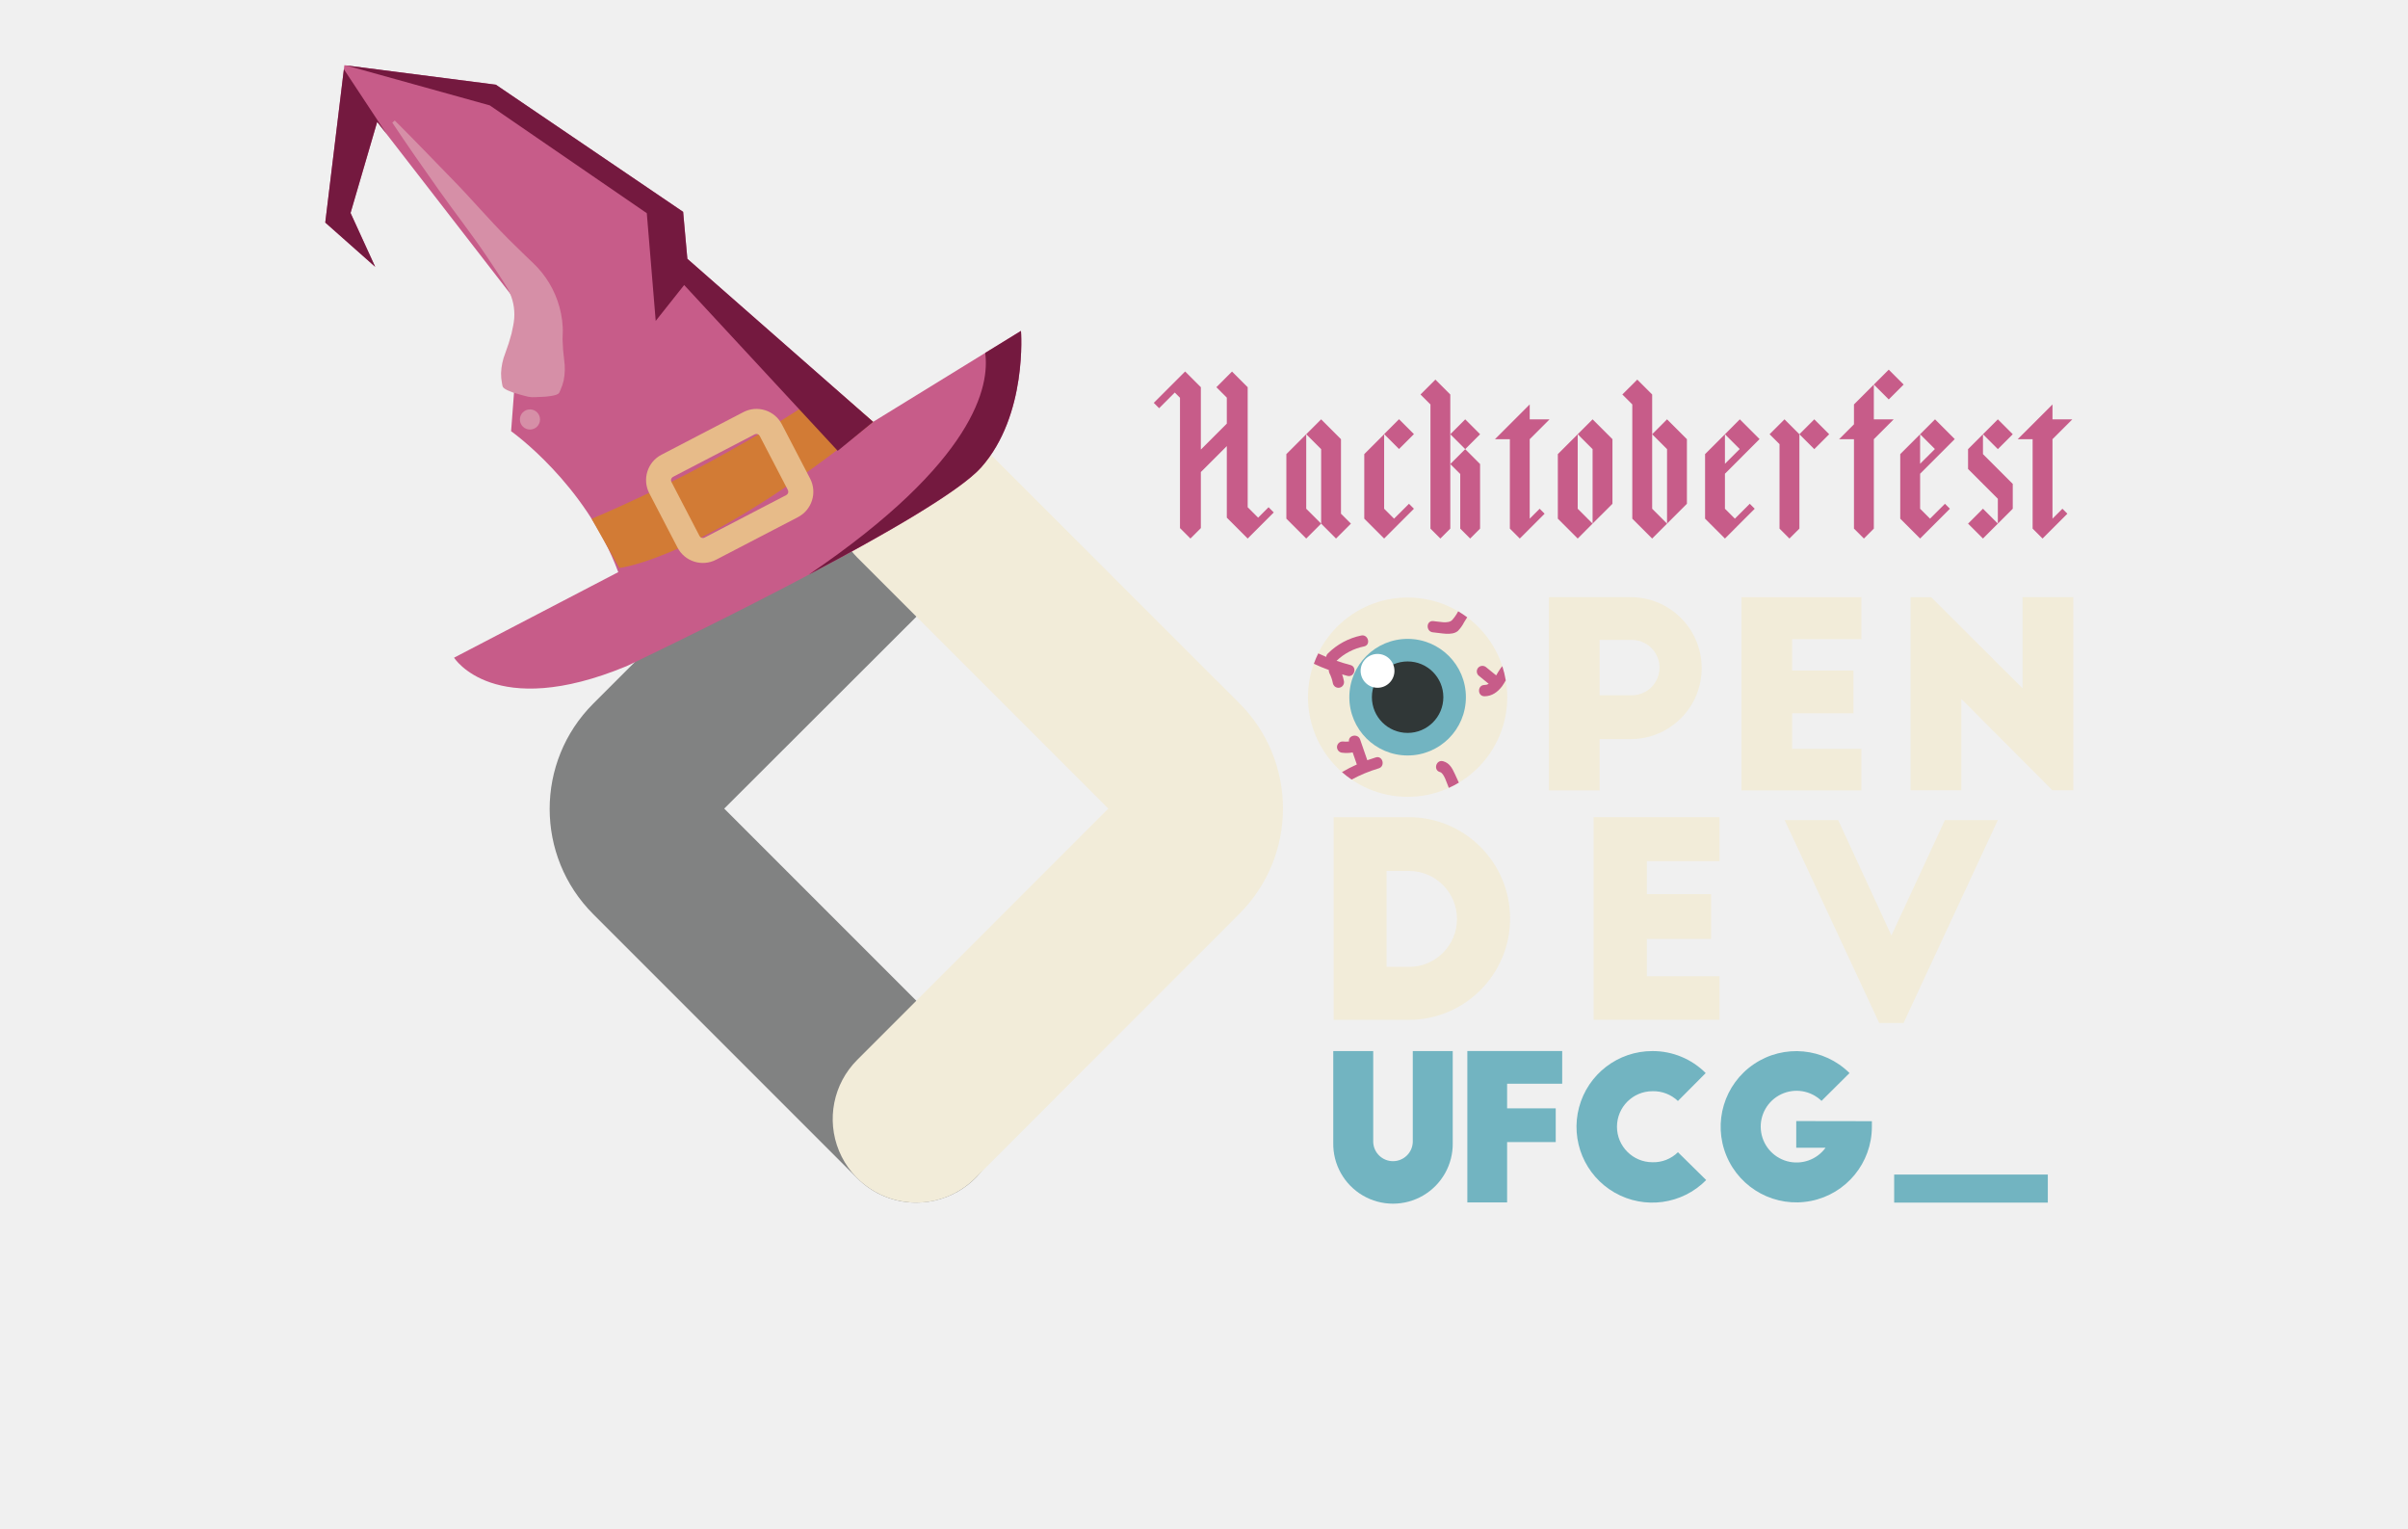
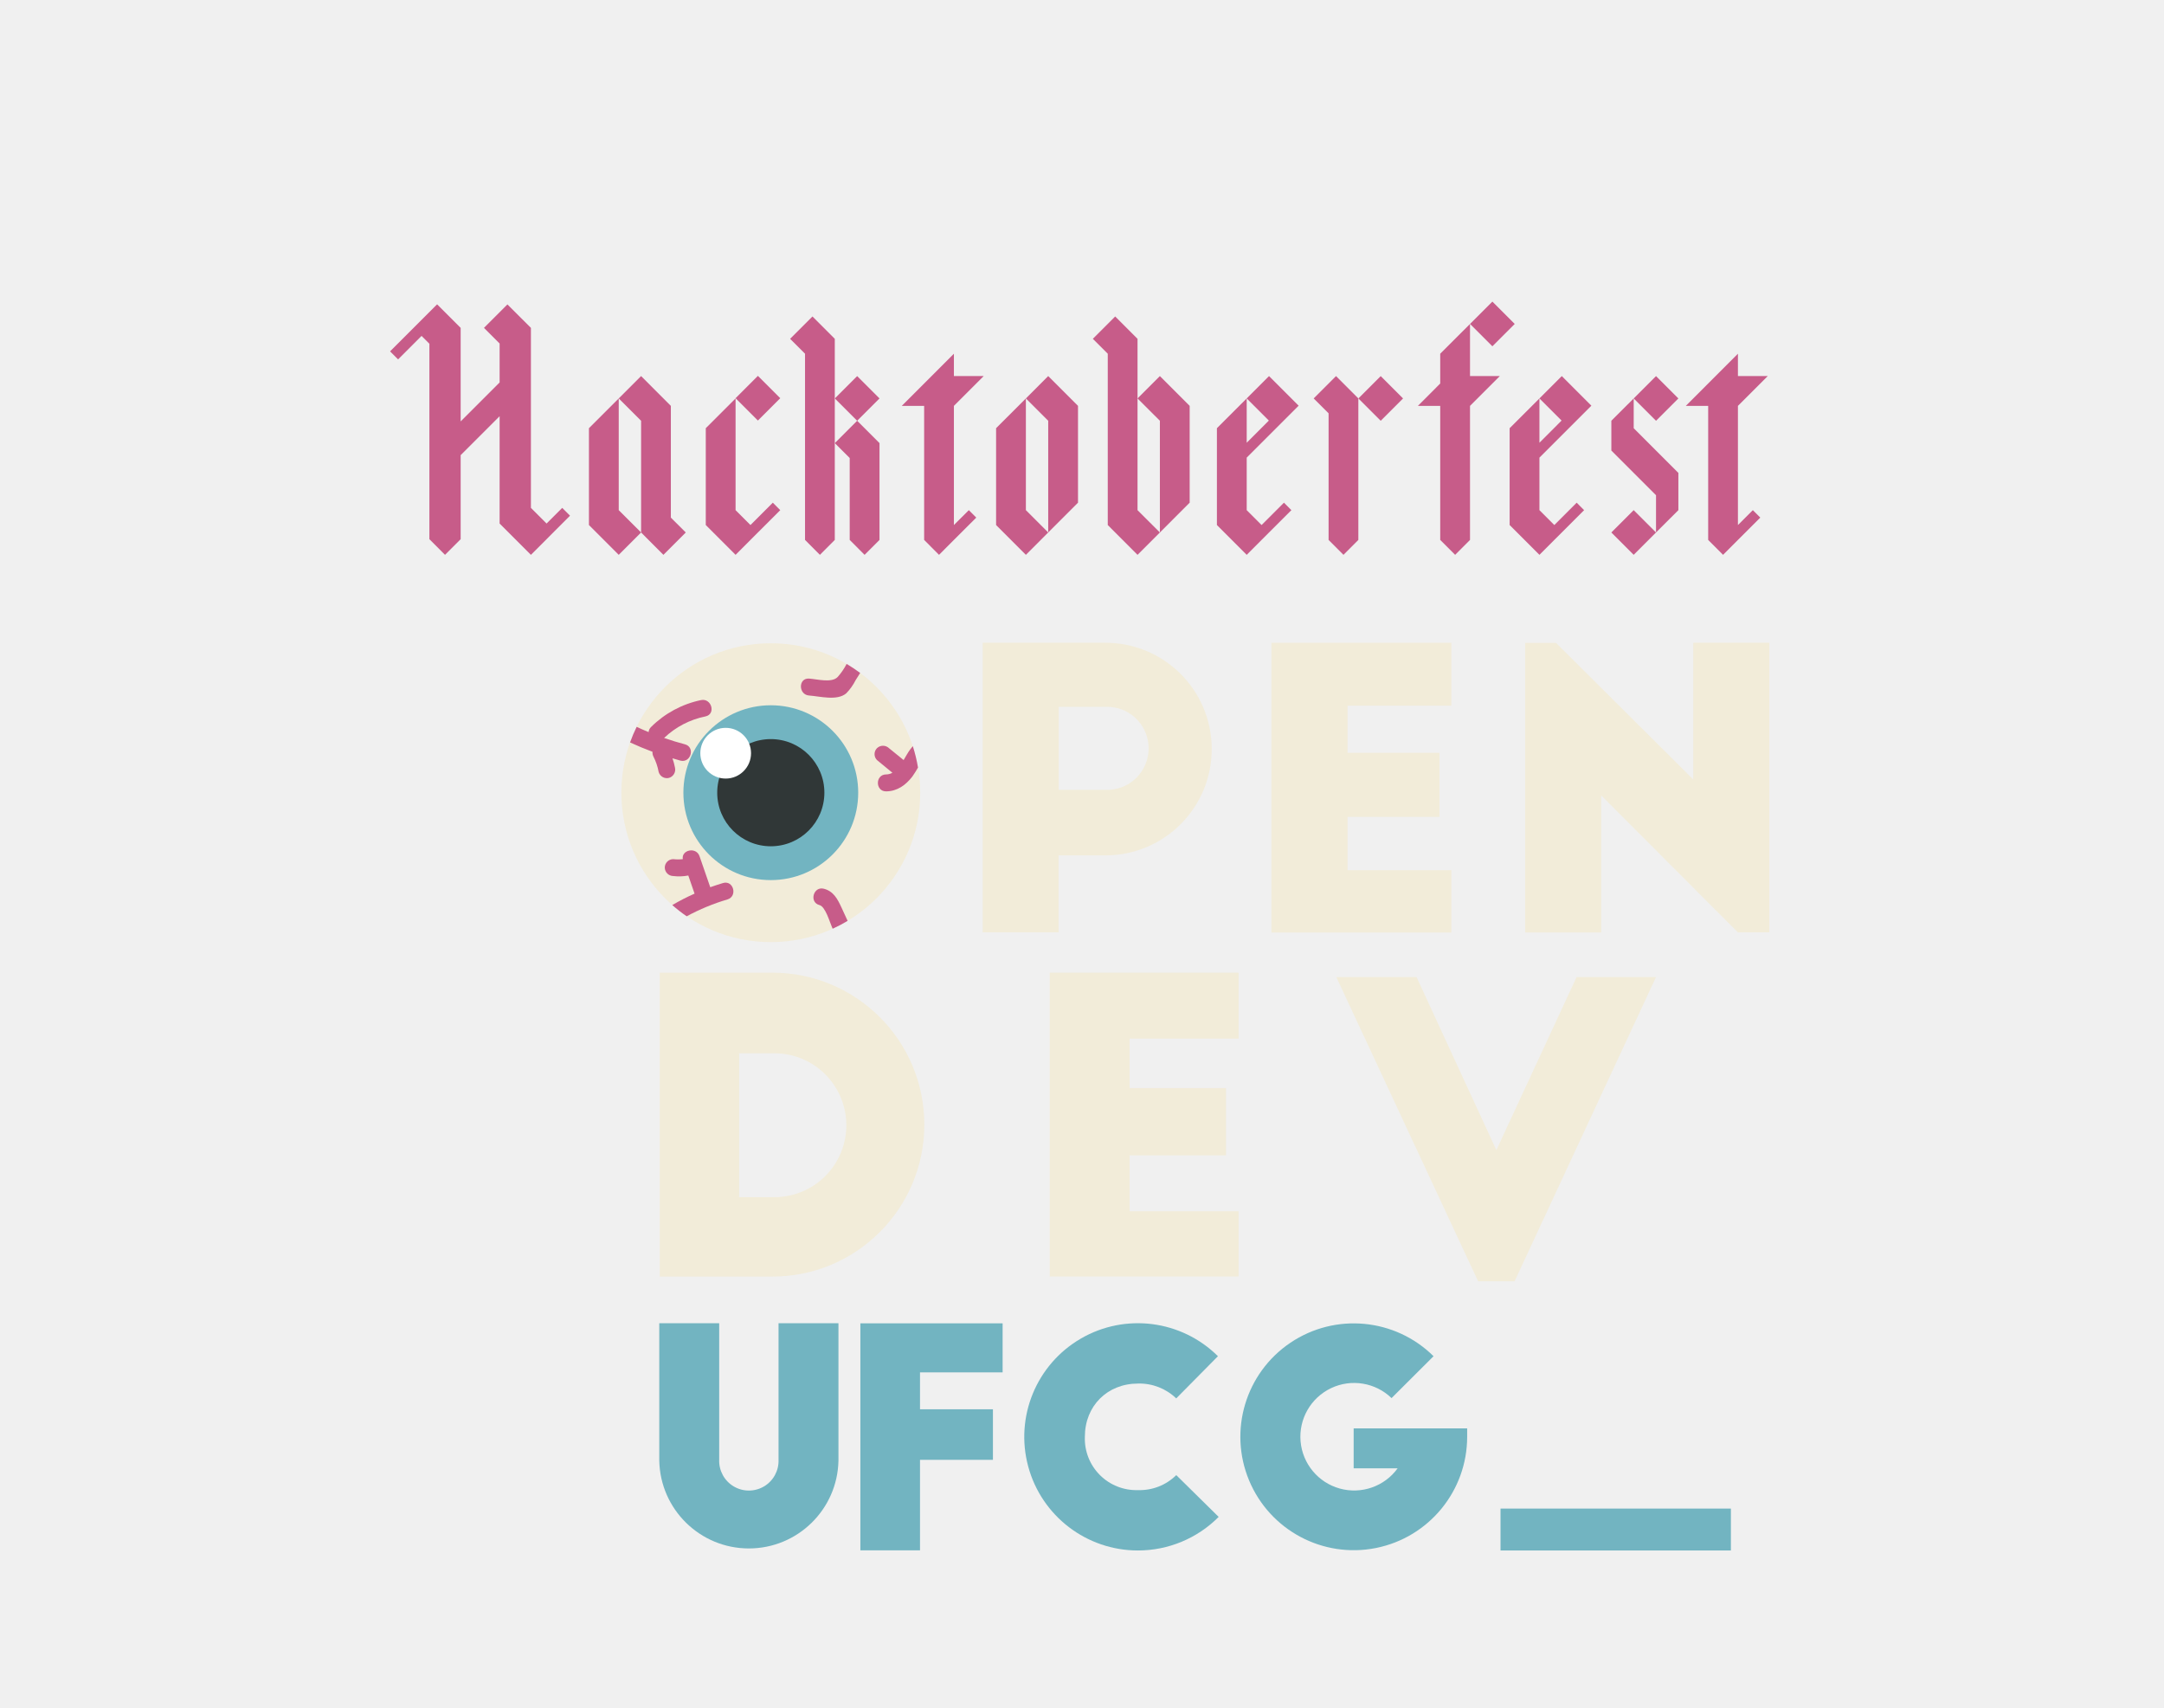
- <svg xmlns="http://www.w3.org/2000/svg" id="Camada_1" data-name="Camada 1" viewBox="0 0 985.39 625.26">
+ <svg xmlns="http://www.w3.org/2000/svg" id="Camada_1" data-name="Camada 1" viewBox="0 0 590.44 465.83">
  <defs>
-     <style>.cls-1{fill:#f2ecd9;}.cls-2{fill:#72b4c1;}.cls-3{fill:#303737;}.cls-4{fill:#fff;}.cls-5{fill:#c75c89;}.cls-6{fill:#818282;}.cls-7{fill:#d27b35;}.cls-8{fill:#74193f;}.cls-9{fill:#e7bb89;}.cls-10{fill:#d68fa7;}</style>
+     <style>.cls-1{fill:#f2ecd9;}.cls-2{fill:#72b4c1;}.cls-3{fill:#303737;}.cls-4{fill:#fff;}.cls-5{fill:#c75c89;}</style>
  </defs>
-   <circle class="cls-1" cx="576.02" cy="285.22" r="40.77" />
-   <circle class="cls-2" cx="576.02" cy="285.22" r="23.85" />
-   <circle class="cls-3" cx="576.02" cy="285.22" r="14.62" />
-   <circle class="cls-4" cx="563.71" cy="274.45" r="6.92" />
-   <path class="cls-5" d="M614.77,272.53c-.24.27-.47.55-.69.85a33.22,33.22,0,0,0-1.82,2.93l-4-3.25a2.37,2.37,0,0,0-3.26,0,2.32,2.32,0,0,0,0,3.26l4.21,3.45a3.48,3.48,0,0,1-1.72.46c-3,0-3,4.64,0,4.62s5.34-1.69,7.16-4.06a26.44,26.44,0,0,0,1.53-2.44A41.58,41.58,0,0,0,614.77,272.53Z" />
-   <path class="cls-5" d="M595.29,316.5c-1.07-2.3-2.16-4.39-4.77-5.08-2.88-.76-4.11,3.69-1.23,4.45,1.66.44,2.81,4.7,3.45,6.09l.17.36a40.31,40.31,0,0,0,4.07-2.13C596.42,319,595.86,317.73,595.29,316.5Z" />
-   <path class="cls-5" d="M563,309.86c-1.18.36-2.34.74-3.48,1.15q-1.47-4.25-2.93-8.47c-.92-2.65-5-1.7-4.56.8a11,11,0,0,1-2.62,0,2.32,2.32,0,0,0-2.3,2.31,2.36,2.36,0,0,0,2.3,2.31,13.55,13.55,0,0,0,4.12-.14l1.71,4.93a58.09,58.09,0,0,0-6.08,3.13,41.29,41.29,0,0,0,3.93,3.05,58.76,58.76,0,0,1,11.13-4.6C567,313.46,565.83,309,563,309.86Z" />
-   <path class="cls-5" d="M557,260a27.12,27.12,0,0,0-13.62,7.35,2.1,2.1,0,0,0-.67,1.39c-1.1-.45-2.18-.93-3.26-1.43a39.65,39.65,0,0,0-1.8,4.24c2,.93,4,1.79,6.12,2.55a2.53,2.53,0,0,0,.25,1.29,15.36,15.36,0,0,1,1.43,4.22,2.31,2.31,0,1,0,4.45-1.23,17.61,17.61,0,0,0-.68-2.49c.72.2,1.43.44,2.16.62,2.88.74,4.11-3.71,1.23-4.45-1.93-.49-3.81-1.09-5.67-1.72a22.79,22.79,0,0,1,11.29-5.89C561.11,263.8,559.88,259.35,557,260Z" />
-   <path class="cls-5" d="M596.71,250.09a17.36,17.36,0,0,1-2.44,3.55c-1.62,1.7-5.56.61-7.8.45-3-.21-3,4.41,0,4.61s7.63,1.53,10.13-.58a14.47,14.47,0,0,0,2.55-3.58c.41-.67.83-1.34,1.25-2A41.3,41.3,0,0,0,596.71,250.09Z" />
-   <path class="cls-6" d="M374.94,492a34,34,0,0,1-24.17-10l-108-108a60.91,60.91,0,0,1,0-86.14l108-108a34.19,34.19,0,0,1,48.35,48.35L296.36,330.81,399.12,433.57A34.2,34.2,0,0,1,374.94,492Z" />
-   <path class="cls-1" d="M374.94,492a34.2,34.2,0,0,1-24.17-58.38L453.53,330.81,350.77,228.05a34.19,34.19,0,0,1,48.35-48.35l108.05,108a60.91,60.91,0,0,1,0,86.14l-108,108.05A34.05,34.05,0,0,1,374.94,492ZM458.81,336.1h0Z" />
-   <path class="cls-1" d="M633.83,244.31h33.29a29,29,0,0,1,.42,58.05H654.59v21H633.83Zm20.76,40.14h12.85a11.33,11.33,0,1,0,0-22.65H654.59Z" />
-   <path class="cls-1" d="M712.63,244.31h49.09v17.17H733.38v12.85h25.08v17.49H733.38v14.54h28.34v17H712.63Z" />
-   <path class="cls-1" d="M839.89,323.32l-37.29-37.4v37.4H781.84v-79h8.43l37.4,37.29V244.31h20.75v79Z" />
-   <path class="cls-1" d="M545.75,334.31h30.74a41.46,41.46,0,1,1,0,82.92H545.75Zm21.67,61.25h9.18a19.62,19.62,0,1,0,0-39.24h-9.18Z" />
-   <path class="cls-1" d="M652.13,334.31h51.52v18H673.91v13.48h26.31v18.36H673.91v15.25h29.74v17.8H652.13Z" />
-   <path class="cls-1" d="M817.55,335.51l-38.59,83H769l-38.69-83h21.89L774,382.72l21.89-47.21Z" />
-   <path class="cls-2" d="M775.12,480.52H838V492H775.12Z" />
-   <path class="cls-2" d="M578.13,467.23a8.1,8.1,0,0,1-16.19,0V430H545.59v37.49a24.45,24.45,0,1,0,48.89,0V430H578.13Z" />
-   <polygon class="cls-2" points="600.46 491.92 616.73 491.92 616.73 467.23 636.63 467.23 636.63 453.44 616.73 453.44 616.73 443.36 639.27 443.36 639.27 429.98 600.46 429.98 600.46 491.92" />
-   <path class="cls-2" d="M676.22,475.48a14.53,14.53,0,1,1,0-29.06,14.49,14.49,0,0,1,10.41,4L698,439a30.61,30.61,0,0,0-21.8-9,31,31,0,1,0,22,52.77l-11.56-11.39A14.22,14.22,0,0,1,676.22,475.48Z" />
-   <path class="cls-2" d="M735.05,458.64v10.9h12a14.67,14.67,0,1,1-1.66-19.16L756.85,439A30.94,30.94,0,1,0,766,461v-2.31Z" />
-   <polygon class="cls-5" points="634.11 171.55 625.98 171.55 625.98 165.46 611.76 179.68 617.86 179.68 617.86 216.26 621.92 220.32 625.98 216.26 632.08 210.16 630.05 208.13 625.98 212.19 625.98 179.68 634.11 171.55" />
-   <polygon class="cls-5" points="766.8 165.46 766.8 165.46 766.8 157.33 758.67 165.46 758.67 173.59 752.58 179.68 758.67 179.68 758.67 216.26 762.74 220.32 766.8 216.26 766.8 179.68 774.93 171.55 766.8 171.55 766.8 165.46" />
-   <rect class="cls-5" x="768.59" y="153.02" width="8.62" height="8.62" transform="translate(115.13 592.6) rotate(-45)" />
-   <polygon class="cls-5" points="676.09 177.65 676.09 171.55 676.09 161.39 669.99 155.3 663.89 161.39 667.96 165.46 667.96 212.19 676.09 220.32 682.18 214.22 676.09 208.13 676.09 177.65" />
-   <polygon class="cls-5" points="676.09 177.65 682.18 183.75 682.18 214.22 690.31 206.1 690.31 179.68 682.18 171.55 676.09 177.65" />
-   <polygon class="cls-5" points="514.84 211.78 510.57 207.51 510.57 201.11 510.57 169.08 510.57 160.54 510.57 158.41 504.16 152 497.76 158.41 502.03 162.68 502.03 173.3 491.41 183.92 491.41 169.08 491.41 158.41 485 152 484.98 152.03 484.95 152 472.14 164.81 474.33 167 480.73 160.59 482.87 162.73 482.87 216.05 487.14 220.32 491.41 216.05 491.41 193.12 502.03 182.5 502.03 201.11 502.03 211.78 510.57 220.32 514.84 216.05 516.97 213.92 521.24 209.65 519.11 207.51 514.84 211.78" />
-   <polygon class="cls-5" points="839.91 212.19 839.91 179.68 848.03 171.55 839.91 171.55 839.91 165.46 825.68 179.68 831.78 179.68 831.78 216.26 835.84 220.32 839.91 216.26 846 210.16 843.97 208.13 839.91 212.19" />
-   <polygon class="cls-5" points="645.62 177.65 637.49 185.78 637.49 212.19 645.62 220.32 651.71 214.22 645.62 208.13 645.62 177.65" />
-   <polygon class="cls-5" points="645.62 177.65 651.71 183.75 651.71 214.22 659.84 206.1 659.84 179.68 651.71 171.55 645.62 177.65" />
-   <polygon class="cls-5" points="720.04 179.63 711.96 171.55 705.87 177.65 711.91 183.7 705.87 189.74 705.87 177.65 697.74 185.78 697.74 212.19 705.87 220.32 709.93 216.26 711.96 214.22 718.06 208.13 716.03 206.1 709.93 212.19 705.87 208.13 705.87 193.81 720.04 179.63" />
-   <polygon class="cls-5" points="534.53 177.65 526.4 185.78 526.4 212.19 534.53 220.32 540.63 214.22 534.53 208.13 534.53 177.65" />
-   <polygon class="cls-5" points="548.75 179.68 540.63 171.55 534.53 177.65 540.63 183.75 540.63 214.22 546.72 220.32 552.82 214.22 548.75 210.16 548.75 179.68" />
-   <polygon class="cls-5" points="570.47 212.19 566.41 208.13 566.41 177.65 558.28 185.78 558.28 212.19 566.41 220.32 570.47 216.26 572.5 214.22 578.6 208.13 576.57 206.1 570.47 212.19" />
-   <rect class="cls-5" x="568.19" y="173.28" width="8.62" height="8.62" transform="translate(42.11 456.84) rotate(-45)" />
-   <rect class="cls-5" x="595.27" y="173.34" width="8.62" height="8.62" transform="translate(50 476) rotate(-45)" />
-   <polygon class="cls-5" points="597.55 193.91 597.55 216.26 601.61 220.32 605.67 216.26 605.67 189.84 599.58 183.75 593.48 189.84 597.55 193.91" />
-   <polygon class="cls-5" points="593.48 171.55 593.48 161.39 587.39 155.3 581.29 161.39 585.36 165.46 585.36 216.26 589.42 220.32 593.48 216.26 593.48 189.84 593.48 177.65 593.48 171.55" />
-   <polygon class="cls-5" points="785.74 177.65 791.79 183.7 785.74 189.74 785.74 177.65 777.61 185.78 777.61 212.19 785.74 220.32 789.8 216.26 791.84 214.22 797.93 208.13 795.9 206.1 789.8 212.19 785.74 208.13 785.74 193.81 799.91 179.63 791.84 171.55 785.74 177.65" />
-   <rect class="cls-5" x="738.12" y="173.34" width="8.62" height="8.62" transform="translate(91.84 577.01) rotate(-45)" />
-   <polygon class="cls-5" points="724.14 177.65 728.21 181.71 728.21 187.81 728.21 193.91 728.21 216.26 732.27 220.32 736.34 216.26 736.34 193.91 736.34 187.81 736.34 177.65 730.24 171.55 724.14 177.65" />
-   <rect class="cls-5" x="807.15" y="209.91" width="8.62" height="8.62" transform="translate(86.19 636.53) rotate(-45)" />
-   <rect class="cls-5" x="813.24" y="173.34" width="8.62" height="8.62" transform="translate(113.84 630.13) rotate(-45)" />
-   <polygon class="cls-5" points="805.36 183.75 805.36 191.87 817.55 204.06 817.55 214.22 823.65 208.13 823.65 197.97 822.63 196.95 817.55 191.87 811.46 185.78 811.46 177.65 805.36 183.75" />
-   <path class="cls-5" d="M417.8,135.37l-60.51,37.22-76-66.71-1.73-19.21-76.64-52-62-8-7.81,64.38,20.42,18.1-10.08-22,10.9-37.27L213,125.58l-3.85,50.83S239.64,197.9,253,234.06l-67.19,35s16.28,26,70.64,3.45c0,0,125.9-59.75,145-81.2S417.8,135.37,417.8,135.37Z" />
-   <path class="cls-7" d="M340.67,158.26s-40.62,29.46-98.57,54l11.34,20.1S287.5,229,357.29,172.59Z" />
-   <polygon class="cls-8" points="342.8 184.44 279.97 116.61 268.33 131.28 264.68 87.22 200.42 43.11 141.6 26.76 202.9 34.64 279.54 86.67 281.27 105.88 357.29 172.59 342.8 184.44" />
-   <polygon class="cls-8" points="158.21 54.82 154.35 49.84 143.45 87.11 153.53 109.15 133.1 91.05 140.72 28.33 158.21 54.82" />
-   <path class="cls-8" d="M403.15,144.38l14.65-9s2.77,34.46-16.36,55.9C392.74,201,362,218.68,331,235.05,399.38,188.63,405,157.65,403.15,144.38Z" />
-   <path class="cls-9" d="M326.51,211.58,293,229a11.7,11.7,0,0,1-15.76-5l-11.55-22.21a11.7,11.7,0,0,1,5-15.76l33.51-17.43a11.69,11.69,0,0,1,15.76,5l11.56,22.21A11.7,11.7,0,0,1,326.51,211.58Zm-51.14-16.47a1.52,1.52,0,0,0-.64,2l11.55,22.21a1.51,1.51,0,0,0,2,.63l33.51-17.43a1.52,1.52,0,0,0,.64-2l-11.56-22.21a1.51,1.51,0,0,0-2-.63Z" />
-   <path class="cls-10" d="M161.54,49.3c7.94,7.84,15.59,15.93,23.39,23.88s15,16.45,22.85,24.34l6,5.89,3,2.9c1.05,1,1.93,1.77,3.21,3.16a39,39,0,0,1,9.6,18.87,35.81,35.81,0,0,1,.68,5.49,23.44,23.44,0,0,1,0,2.78l-.06,2.23a78.51,78.51,0,0,0,.66,8.46,24.65,24.65,0,0,1-.21,8.36,20.66,20.66,0,0,1-1.36,4c-.39.65-.22,1.37-1.8,1.88a8.91,8.91,0,0,1-1.48.36c-.61.1-1.12.21-2,.29l-1.21.12-1.61.07c-1.06.05-2.05.11-3.6.11l-1.41-.17c-1.51-.35-2.46-.63-3.48-.92l-1.55-.45L210,160.6a19,19,0,0,1-1.88-.74,9.37,9.37,0,0,1-1.36-.69c-1.42-.86-1.09-1.52-1.32-2.25a20.49,20.49,0,0,1-.4-4.24,24.63,24.63,0,0,1,1.72-8.18,78.83,78.83,0,0,0,2.58-8.08l.68-3.28a23.8,23.8,0,0,0,.4-2.83A21.62,21.62,0,0,0,208,118.57c-.4-.81-1.33-2.18-2-3.31l-2.27-3.52-4.65-7c-6.26-9.24-13.13-18-19.55-27.06s-12.81-18.22-19-27.51Z" />
-   <circle class="cls-10" cx="216.87" cy="171.61" r="4.12" />
+   <circle class="cls-1" cx="210.31" cy="216.26" r="40.77" />
+   <circle class="cls-2" cx="210.31" cy="216.26" r="23.85" />
+   <circle class="cls-3" cx="210.31" cy="216.26" r="14.62" />
+   <circle class="cls-4" cx="198" cy="205.49" r="6.92" />
+   <path class="cls-5" d="M249.06,203.57c-.24.27-.47.56-.69.85-.6.79-1.18,1.87-1.82,2.94l-4-3.25a2.36,2.36,0,0,0-3.26,0,2.31,2.31,0,0,0,0,3.26l4.2,3.45a3.52,3.52,0,0,1-1.71.46c-3,0-3,4.64,0,4.62s5.34-1.69,7.16-4.06a26.44,26.44,0,0,0,1.53-2.44A41.72,41.72,0,0,0,249.06,203.57Z" />
+   <path class="cls-5" d="M229.58,247.55c-1.07-2.3-2.16-4.4-4.78-5.08-2.87-.76-4.1,3.69-1.22,4.45,1.66.43,2.81,4.69,3.45,6.09l.17.36a40.39,40.39,0,0,0,4.07-2.14C230.71,250,230.15,248.78,229.58,247.55Z" />
+   <path class="cls-5" d="M197.27,240.91q-1.77.53-3.48,1.14-1.47-4.23-2.93-8.47c-.92-2.64-5-1.7-4.56.81a11.49,11.49,0,0,1-2.62,0,2.32,2.32,0,0,0-2.3,2.31,2.35,2.35,0,0,0,2.3,2.3,13.55,13.55,0,0,0,4.12-.14l1.71,4.94a58,58,0,0,0-6.08,3.12,41.39,41.39,0,0,0,3.93,3.06,58.11,58.11,0,0,1,11.13-4.6C201.33,244.5,200.12,240.05,197.27,240.91Z" />
+   <path class="cls-5" d="M191.26,191a27.18,27.18,0,0,0-13.62,7.34,2.14,2.14,0,0,0-.67,1.39c-1.1-.45-2.19-.93-3.26-1.43a39.81,39.81,0,0,0-1.8,4.25q3,1.39,6.12,2.55a2.55,2.55,0,0,0,.25,1.29,15.18,15.18,0,0,1,1.43,4.21,2.33,2.33,0,0,0,2.84,1.62,2.37,2.37,0,0,0,1.61-2.84,18.12,18.12,0,0,0-.68-2.5c.72.21,1.43.44,2.16.63,2.88.74,4.11-3.71,1.23-4.45-1.93-.5-3.81-1.09-5.67-1.73a22.85,22.85,0,0,1,11.29-5.88C195.4,194.84,194.17,190.39,191.26,191Z" />
+   <path class="cls-5" d="M231,181.13a17.44,17.44,0,0,1-2.44,3.56c-1.62,1.7-5.56.6-7.8.44-3-.2-2.95,4.41,0,4.62s7.63,1.52,10.13-.59a14.61,14.61,0,0,0,2.55-3.57c.41-.67.83-1.34,1.25-2A43.7,43.7,0,0,0,231,181.13Z" />
+   <path class="cls-1" d="M268.12,175.36h33.29a29,29,0,0,1,.42,58h-13v21H268.12Zm20.75,40.13h12.86a11.33,11.33,0,1,0,0-22.65H288.87Z" />
+   <path class="cls-1" d="M346.92,175.36H396v17.17H367.67v12.85h25.08v17.49H367.67v14.54H396v17H346.92Z" />
+   <path class="cls-1" d="M474.18,254.37,436.88,217v37.4H416.13v-79h8.43L462,212.65V175.36h20.75v79Z" />
+   <path class="cls-1" d="M180,265.36h30.74a41.46,41.46,0,1,1,0,82.92H180Zm21.67,61.25h9.18a19.63,19.63,0,1,0,0-39.25h-9.18Z" />
+   <path class="cls-1" d="M286.42,265.36h51.52v18H308.2v13.49h26.31v18.35H308.2v15.26h29.74v17.8H286.42Z" />
+   <path class="cls-1" d="M451.84,266.56l-38.59,83H403.3l-38.69-83H386.5l21.78,47.21,21.89-47.21Z" />
+   <path class="cls-2" d="M409.41,411.57h62.86V423H409.41Z" />
+   <path class="cls-2" d="M212.42,398.27a8.1,8.1,0,1,1-16.19,0V361H179.88v37.49a24.45,24.45,0,0,0,48.89,0V361H212.42Z" />
+   <polygon class="cls-2" points="234.75 422.96 251.02 422.96 251.02 398.27 270.92 398.27 270.92 384.48 251.02 384.48 251.02 374.41 273.56 374.41 273.56 361.03 234.75 361.03 234.75 422.96" />
+   <path class="cls-2" d="M310.51,406.53A14.05,14.05,0,0,1,296,392c0-8.43,6.11-14.54,14.53-14.54a14.45,14.45,0,0,1,10.4,4.05L332.31,370A31,31,0,1,0,310.51,423a31.05,31.05,0,0,0,22-9.16l-11.57-11.4A14.19,14.19,0,0,1,310.51,406.53Z" />
+   <path class="cls-2" d="M369.34,389.69v10.9h12a14.67,14.67,0,1,1-1.66-19.16L391.14,370a30.94,30.94,0,1,0,9.17,22v-2.31Z" />
+   <polygon class="cls-5" points="268.4 102.6 260.27 102.6 260.27 96.5 246.05 110.73 252.15 110.73 252.15 147.3 256.21 151.37 260.27 147.3 266.37 141.21 264.34 139.18 260.27 143.24 260.27 110.73 268.4 102.6" />
+   <polygon class="cls-5" points="401.09 96.5 401.09 96.5 401.09 88.38 392.96 96.5 392.96 104.63 386.87 110.73 392.96 110.73 392.96 147.3 397.03 151.37 401.09 147.3 401.09 110.73 409.22 102.6 401.09 102.6 401.09 96.5" />
+   <rect class="cls-5" x="402.88" y="84.07" width="8.62" height="8.62" transform="translate(56.77 313.81) rotate(-45)" />
+   <polygon class="cls-5" points="310.37 108.7 310.37 102.6 310.37 92.44 304.28 86.34 298.18 92.44 302.25 96.5 302.25 143.24 310.37 151.37 316.47 145.27 310.37 139.18 310.37 108.7" />
+   <polygon class="cls-5" points="310.37 108.7 316.47 114.79 316.47 145.27 324.6 137.14 324.6 110.73 316.47 102.6 310.37 108.7" />
+   <polygon class="cls-5" points="149.13 142.83 144.86 138.56 144.86 132.15 144.86 100.13 144.86 91.59 144.86 89.45 138.45 83.05 132.05 89.45 136.32 93.72 136.32 104.34 125.69 114.97 125.69 100.13 125.69 89.45 119.29 83.05 119.26 83.07 119.24 83.05 106.43 95.86 108.62 98.05 115.02 91.64 117.16 93.78 117.16 147.1 121.42 151.37 125.69 147.1 125.69 124.17 136.32 113.55 136.32 132.15 136.32 142.83 144.86 151.37 149.13 147.1 151.26 144.96 155.53 140.69 153.4 138.56 149.13 142.83" />
+   <polygon class="cls-5" points="474.19 143.24 474.19 110.73 482.32 102.6 474.19 102.6 474.19 96.5 459.97 110.73 466.07 110.73 466.07 147.3 470.13 151.37 474.19 147.3 480.29 141.21 478.26 139.18 474.19 143.24" />
+   <polygon class="cls-5" points="279.91 108.7 271.78 116.82 271.78 143.24 279.91 151.37 286 145.27 279.91 139.18 279.91 108.7" />
+   <polygon class="cls-5" points="279.91 108.7 286 114.79 286 145.27 294.13 137.14 294.13 110.73 286 102.6 279.91 108.7" />
+   <polygon class="cls-5" points="354.33 110.68 346.25 102.6 340.16 108.7 346.2 114.74 340.16 120.79 340.16 108.7 332.03 116.82 332.03 143.24 340.16 151.37 344.22 147.3 346.25 145.27 352.35 139.18 350.32 137.14 344.22 143.24 340.16 139.18 340.16 124.85 354.33 110.68" />
+   <polygon class="cls-5" points="168.82 108.7 160.69 116.82 160.69 143.24 168.82 151.37 174.92 145.27 168.82 139.18 168.82 108.7" />
+   <polygon class="cls-5" points="183.04 110.73 174.92 102.6 168.82 108.7 174.92 114.79 174.92 145.27 181.01 151.37 187.11 145.27 183.04 141.21 183.04 110.73" />
+   <polygon class="cls-5" points="204.76 143.24 200.7 139.18 200.7 108.7 192.57 116.82 192.57 143.24 200.7 151.37 204.76 147.3 206.79 145.27 212.89 139.18 210.86 137.14 204.76 143.24" />
+   <rect class="cls-5" x="202.48" y="104.33" width="8.62" height="8.62" transform="translate(-16.25 178.04) rotate(-45)" />
+   <rect class="cls-5" x="229.56" y="104.39" width="8.62" height="8.62" transform="translate(-8.36 197.21) rotate(-45)" />
+   <polygon class="cls-5" points="231.84 124.95 231.84 147.3 235.9 151.37 239.97 147.3 239.97 120.89 233.87 114.79 227.77 120.89 231.84 124.95" />
+   <polygon class="cls-5" points="227.77 102.6 227.77 92.44 221.68 86.34 215.58 92.44 219.65 96.5 219.65 147.3 223.71 151.37 227.77 147.3 227.77 120.89 227.77 108.7 227.77 102.6" />
+   <polygon class="cls-5" points="420.03 108.7 426.07 114.74 420.03 120.79 420.03 108.7 411.9 116.82 411.9 143.24 420.03 151.37 424.09 147.3 426.13 145.27 432.22 139.18 430.19 137.14 424.09 143.24 420.03 139.18 420.03 124.85 434.2 110.68 426.13 102.6 420.03 108.7" />
+   <rect class="cls-5" x="372.41" y="104.39" width="8.62" height="8.62" transform="translate(33.48 298.22) rotate(-45)" />
+   <polygon class="cls-5" points="358.43 108.7 362.5 112.76 362.5 118.86 362.5 124.95 362.5 147.3 366.56 151.37 370.62 147.3 370.62 124.95 370.62 118.86 370.62 108.7 364.53 102.6 358.43 108.7" />
+   <rect class="cls-5" x="441.44" y="140.96" width="8.62" height="8.62" transform="translate(27.83 357.74) rotate(-45)" />
+   <rect class="cls-5" x="447.53" y="104.39" width="8.62" height="8.62" transform="translate(55.48 351.34) rotate(-45)" />
+   <polygon class="cls-5" points="439.65 114.79 439.65 122.92 451.84 135.11 451.84 145.27 457.94 139.18 457.94 129.02 456.92 128 451.84 122.92 445.75 116.82 445.75 108.7 439.65 114.79" />
</svg>
